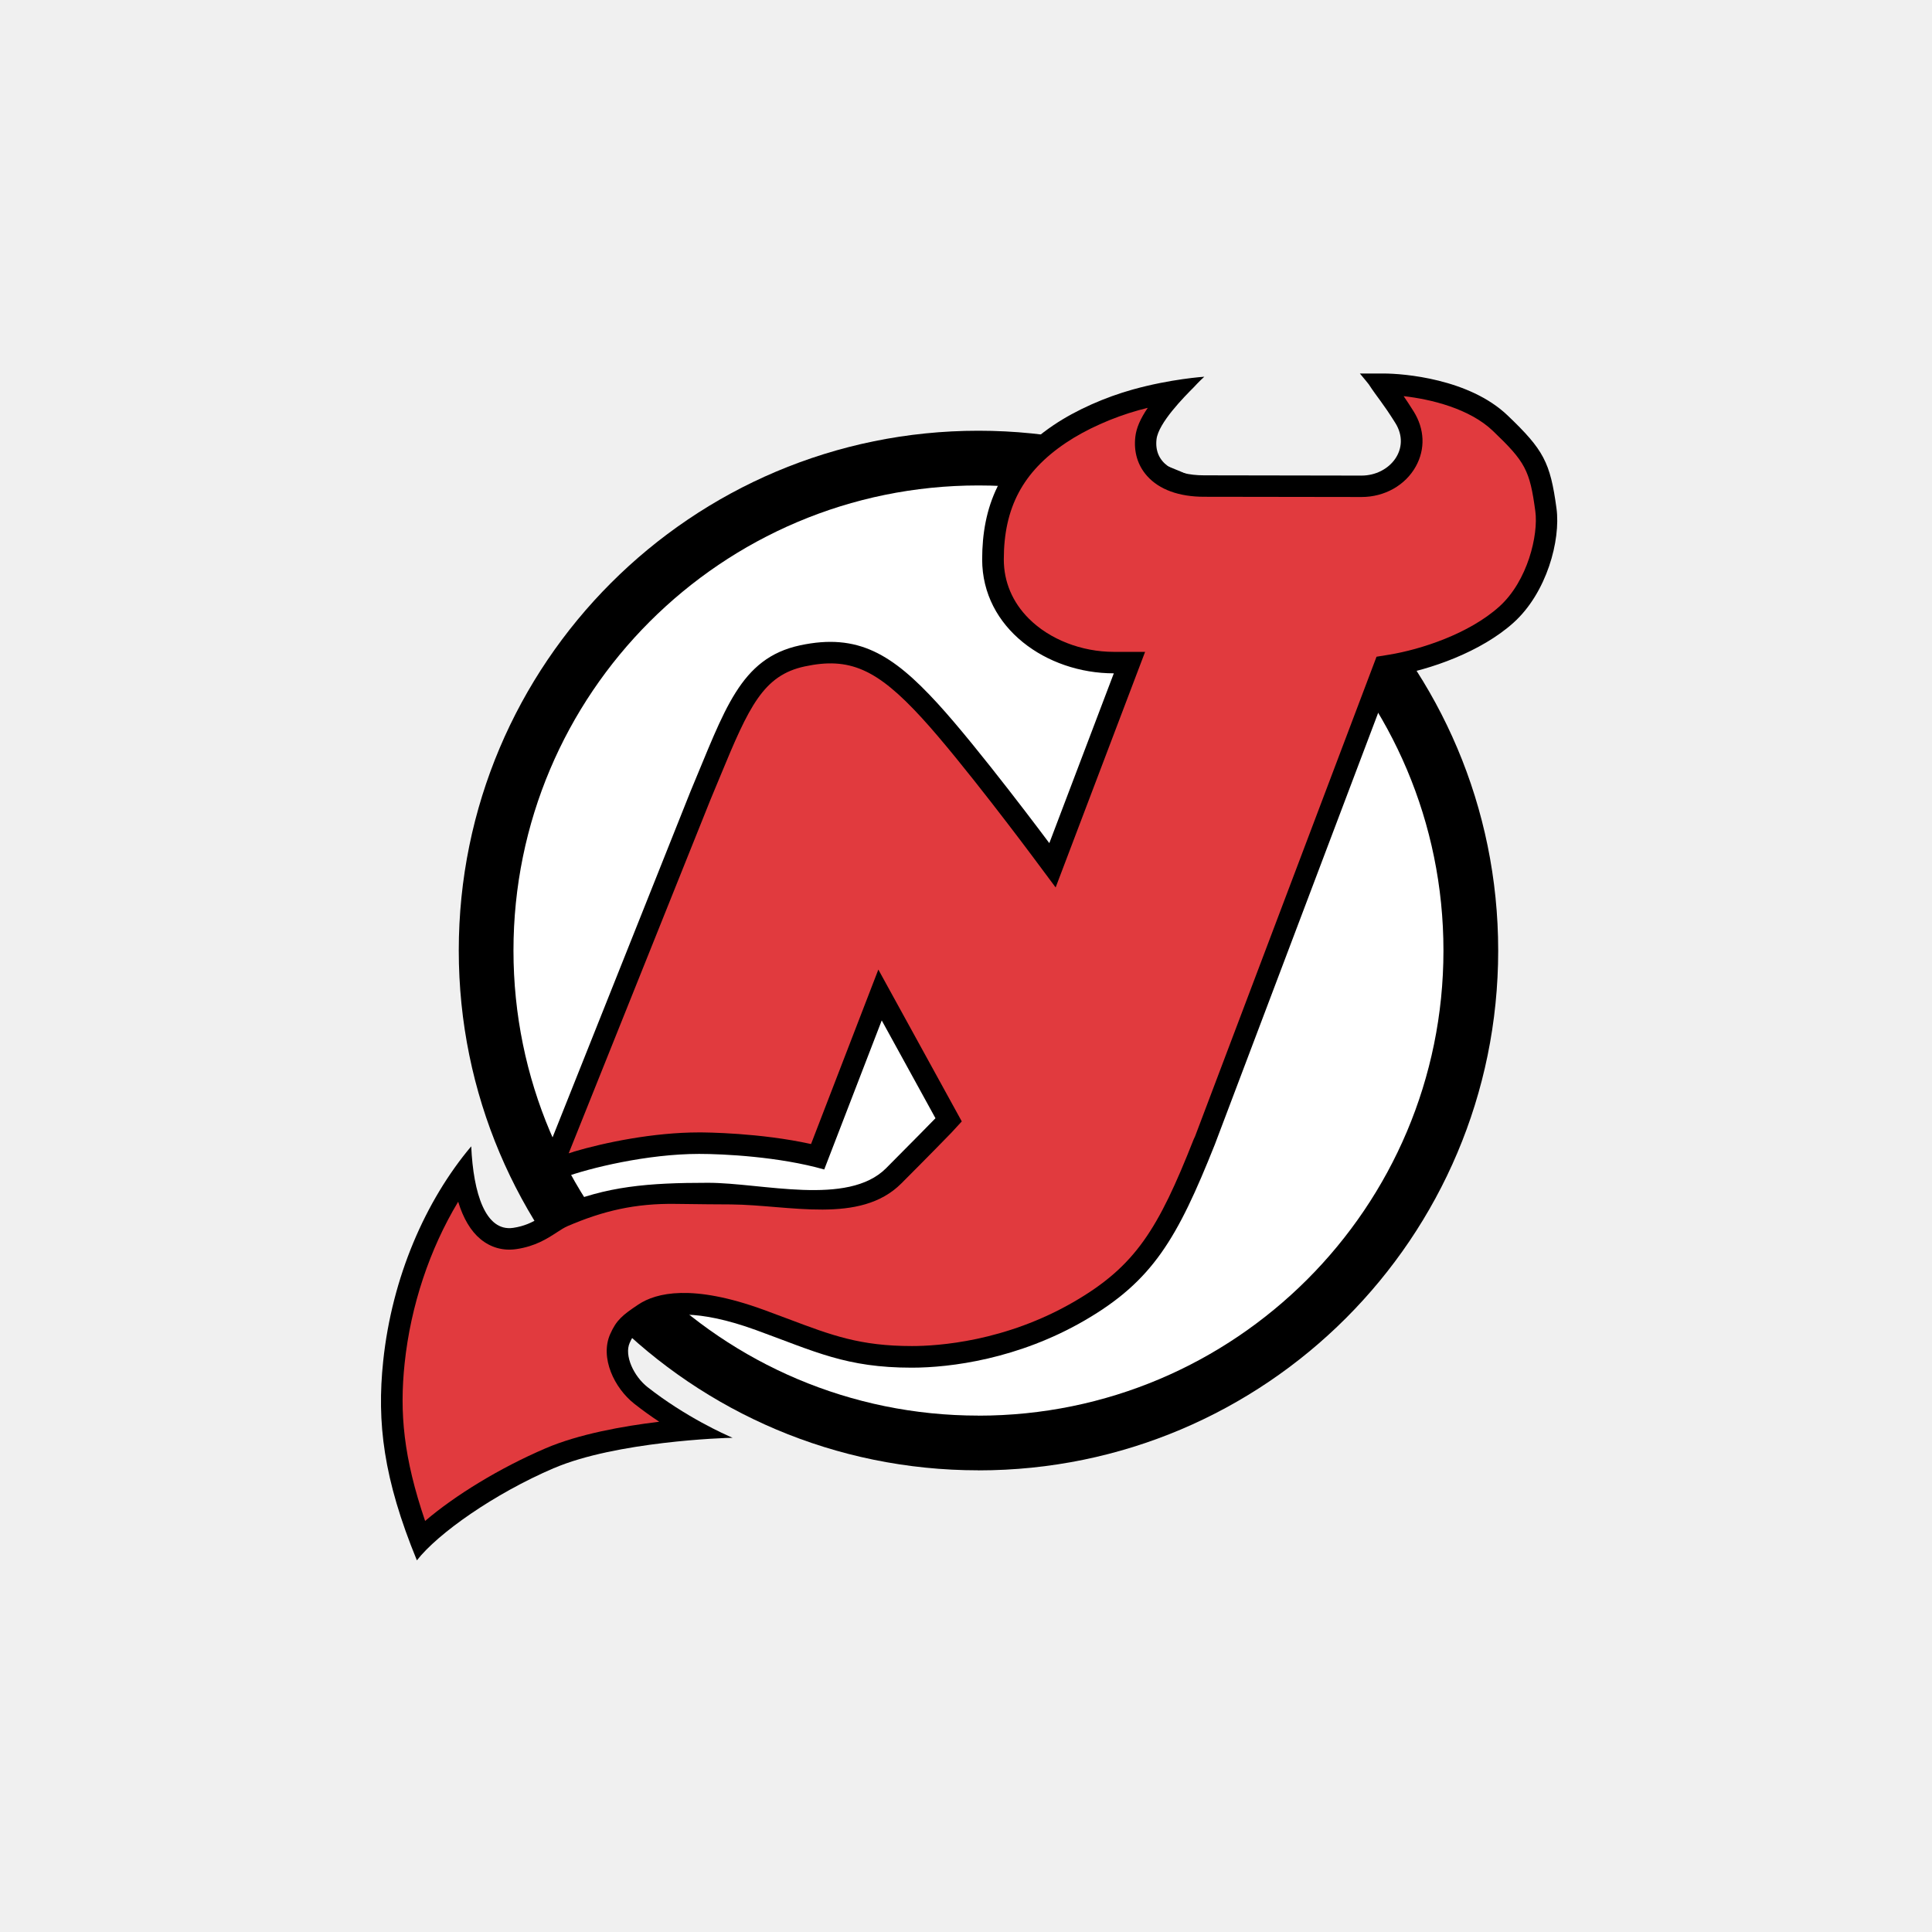
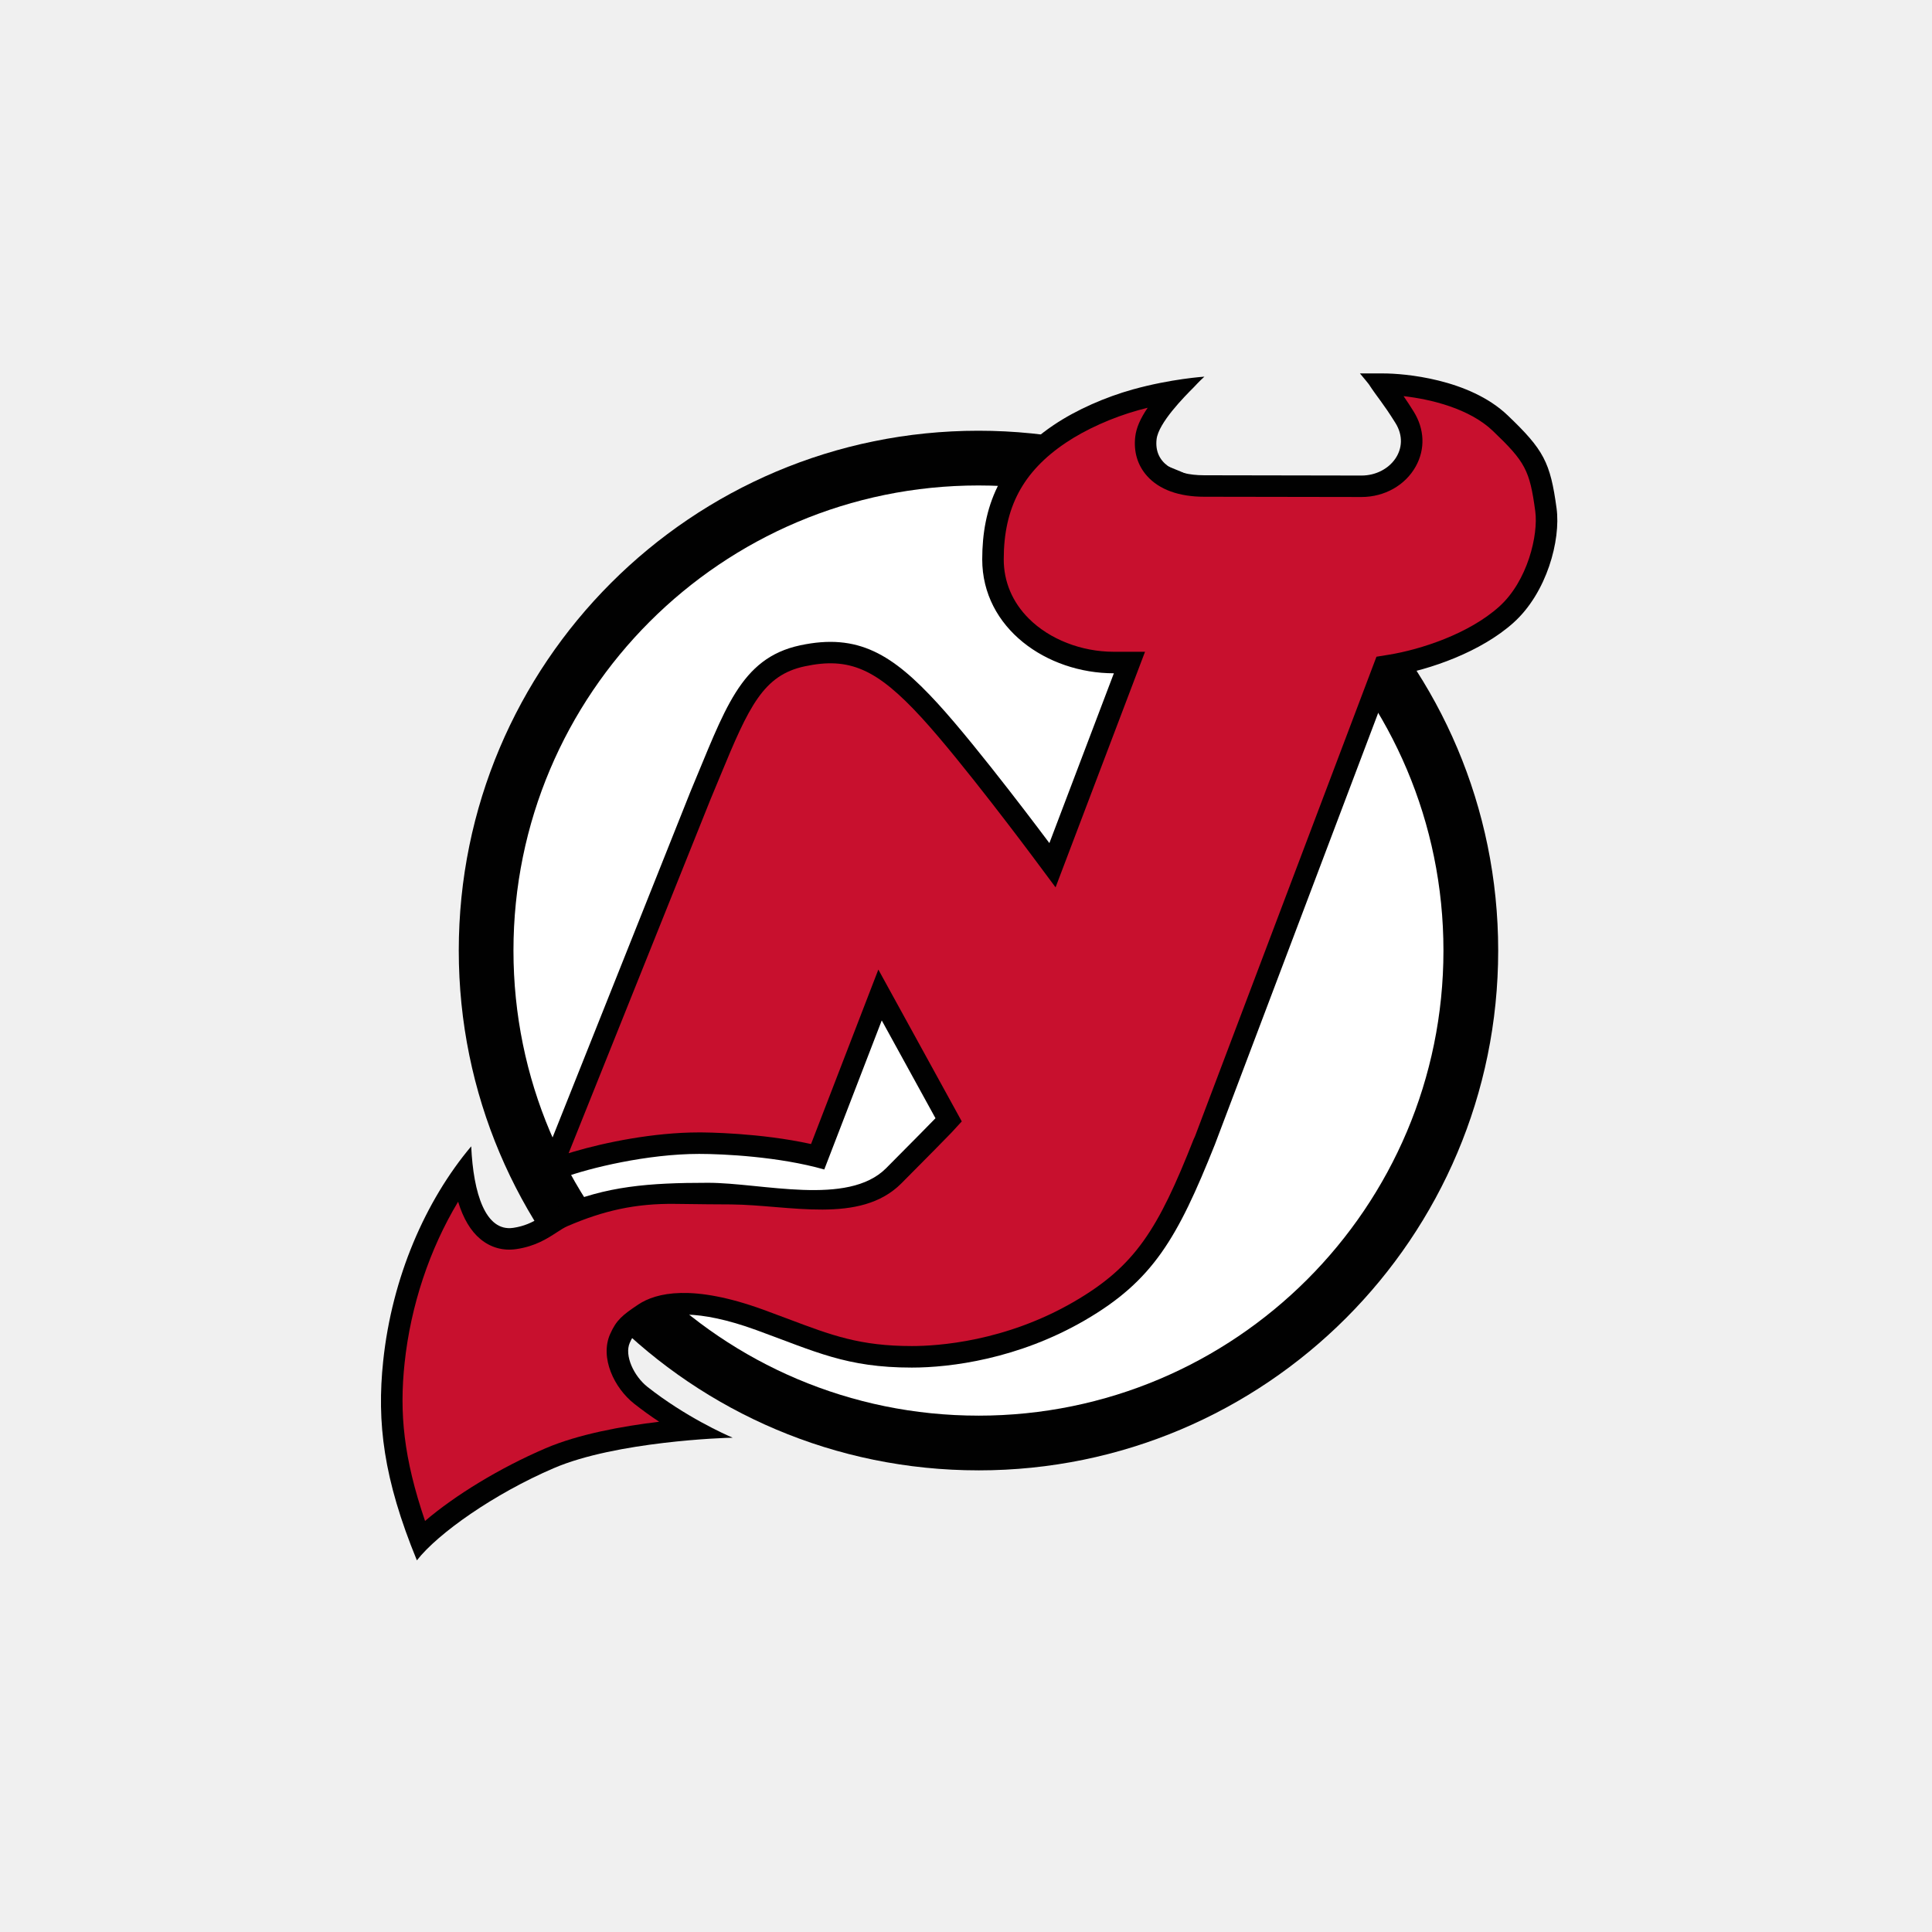
<svg xmlns="http://www.w3.org/2000/svg" width="512" height="512" viewBox="0 0 512 512">
  <g fill="none" fill-rule="evenodd">
-     <path d="M259.305 389.662c76.066 0 137.73-61.676 137.73-137.753 0-76.08-61.664-137.76-137.73-137.76-76.062 0-137.727 61.67-137.727 137.75 0 76.07 61.663 137.75 137.727 137.75z" fill="#000" />
-     <path d="M259.305 375.162c68.054 0 123.225-55.183 123.225-123.253 0-68.08-55.17-123.26-123.225-123.26-68.054 0-123.23 55.18-123.23 123.25 0 68.06 55.174 123.25 123.23 123.25z" fill="#FFF" />
-     <path d="M146.827 389.046c-15.947 6.84-30.797 17.342-36.348 24.462-8.89-21.632-10.64-36.564-8.93-52.798 2.34-22.275 11.22-42.54 23.33-56.922.57 12.53 3.8 22.676 11.12 21.607 5.84-.856 8.31-4.044 12.16-5.7 12.45-5.348 23.67-6.243 39.46-6.243 14.35 0 37.04 6.3 47.19-3.847 6.56-6.563 13.1-13.262 13.1-13.262l-14.24-25.92-15.24 39.504c-11.96-3.414-26.77-4.13-33.17-4.13-13.67 0-29.13 3.755-35.88 6.263l-2.29-3.89c-1.24-2.6-1.84-3.783-1.84-3.783l37.73-94.63c9.11-21.646 13.1-35.32 29.042-38.736 15.363-3.29 24.496 2.35 36.447 15.39 10.82 11.8 29.614 37.03 29.614 37.03l17.09-45c-17.8 0-34.888-11.96-34.888-30.19 0-13.67 4.51-25.89 18.94-35.6 6.093-4.1 13.8-7.423 20.92-9.413 10.17-2.84 19.01-3.4 19.01-3.4-1.282 1.14-2.774 2.773-2.774 2.773-2.56 2.563-9.394 9.473-9.89 13.815-.71 6.156 4.48 9.54 12.596 9.54 4.883 0 41.72.07 41.72.07 7.54 0 13.24-7.12 8.964-13.954-3.403-5.444-4.626-6.55-7.048-10.25 0 0-1.35-1.71-2.345-2.85h6.26c5.27 0 22.7 1.368 32.89 11.108 9.54 9.118 11.3 12.38 12.96 24.64 1.137 8.405-2.563 22.36-11.41 30.308-8.545 7.674-22.03 12.49-32.16 14.126l-46.99 124.18c-9.935 24.884-16.414 36.096-34.453 46.57-17.657 10.255-35.594 12.534-45.844 12.534-17.37 0-25.535-4.237-41.29-9.97-15.42-5.61-24.14-4.6-28.05-1.99-3.84 2.562-4.41 3.132-5.42 5.4-1.476 3.33 1.072 8.82 4.71 11.69 10.04 7.9 20.574 12.602 22.566 13.452-2.136-.006-30.953 1.015-47.34 8.04z" fill="#000" />
-     <path d="M152 305.217c8.21-2.434 21.173-5.117 33.27-5.117 1.77 0 16.123.098 29.668 3.08l17.833-46.236 22.11 40.24-2.77 3.012c-.27.297-6.69 6.87-13.26 13.437-10.91 10.912-29.65 5.684-45.16 5.55l-6.05-.038-8.51-.1c-10.79-.17-19.3 1.843-28.7 5.882-.9.385-1.812.982-2.88 1.675-2.53 1.645-5.68 3.688-10.71 4.424-3.5.513-6.78-.4-9.49-2.638-2.58-2.124-4.56-5.45-5.93-9.913-7.55 12.526-12.58 27.535-14.19 42.828-1.385 13.178-.29 24.957 5.428 41.764 7.937-6.778 19.745-14.03 31.944-19.257 8.743-3.75 20.323-5.85 30.097-7.035-2.168-1.433-4.394-3.017-6.6-4.76-5.317-4.18-9.16-12.24-6.39-18.475 1.646-3.718 3.266-5.03 7.462-7.83 4.73-3.15 14.32-5.47 33.153 1.38l6.73 2.504c11.38 4.293 18.9 7.122 32.617 7.122 6.836 0 24.71-1.147 42.985-11.76 16.25-9.442 22.285-19.202 31.663-42.983l.395-.858 48.08-127.077 3.25-.526c8.48-1.374 21.237-5.533 29.262-12.745 7.562-6.79 10.42-19.057 9.57-25.297-1.47-10.863-2.63-13.05-11.247-21.282-6.164-5.89-16.35-8.386-23.65-9.203.75 1.082 1.61 2.38 2.658 4.058 2.91 4.656 3.12 9.96.576 14.55-2.77 5.007-8.28 8.118-14.38 8.118l-41.708-.06c-6.68 0-11.916-1.91-15.13-5.51-2.5-2.8-3.58-6.39-3.124-10.37.26-2.31 1.32-4.79 3.3-7.693-.81.2-1.62.41-2.453.64-6.97 1.945-13.995 5.1-19.28 8.658-11.36 7.648-16.42 17.17-16.42 30.88 0 5.92 2.29 11.337 6.616 15.666 5.525 5.53 13.96 8.83 22.57 8.83h8.256l-23.705 62.43-6.203-8.327c-.183-.25-18.743-25.13-29.244-36.576-11.93-13.018-19.19-16.21-31.06-13.668-10.93 2.346-14.75 10.577-22.33 28.97l-2.634 6.34-37.575 93.72 1.31-.4z" fill="#E13A3E" />
-     <path fill="#E13A3E" d="M188.24 211.965l.026-.065.016-.03-.043.095z" />
-     <path fill="#E13A3E" d="M316.778 300.938l-.082.18-.07.183.152-.36z" />
+     <path fill="#010101" d="M259.305 389.662c76.066 0 137.73-61.676 137.73-137.753 0-76.08-61.664-137.76-137.73-137.76-76.062 0-137.727 61.678-137.727 137.758 0 76.076 61.663 137.752 137.727 137.752z" />
+     <path fill="#FFF" d="M259.305 375.162c68.054 0 123.224-55.183 123.224-123.253 0-68.073-55.17-123.256-123.226-123.256-68.054 0-123.23 55.183-123.23 123.254 0 68.067 55.174 123.252 123.23 123.252z" />
+     <path fill="#010101" d="M146.827 389.046c-15.947 6.84-30.798 17.342-36.348 24.462-8.89-21.632-10.64-36.564-8.933-52.798 2.344-22.275 11.227-42.54 23.33-56.922.573 12.53 3.8 22.676 11.128 21.607 5.837-.856 8.31-4.044 12.163-5.7 12.453-5.348 23.676-6.243 39.458-6.243 14.348 0 37.045 6.3 47.188-3.847 6.56-6.563 13.1-13.262 13.1-13.262l-14.24-25.92-15.233 39.504c-11.96-3.414-26.767-4.13-33.17-4.13-13.67 0-29.127 3.755-35.88 6.263l-2.29-3.89c-1.24-2.6-1.84-3.783-1.84-3.783l37.73-94.63c9.114-21.646 13.1-35.32 29.048-38.736 15.363-3.29 24.495 2.35 36.446 15.384 10.82 11.798 29.614 37.024 29.614 37.024l17.088-45c-17.798 0-34.886-11.964-34.886-30.19 0-13.67 4.512-25.89 18.94-35.602 6.095-4.105 13.802-7.428 20.923-9.418 10.175-2.84 19.015-3.4 19.015-3.4-1.285 1.142-2.777 2.775-2.777 2.775-2.564 2.564-9.397 9.474-9.893 13.816-.71 6.157 4.48 9.54 12.596 9.54 4.885 0 41.717.073 41.717.073 7.545 0 13.243-7.12 8.968-13.956-3.402-5.447-4.625-6.55-7.047-10.253 0 0-1.35-1.71-2.344-2.85h6.263c5.27 0 22.695 1.368 32.89 11.108 9.536 9.115 11.295 12.38 12.957 24.64 1.137 8.402-2.563 22.36-11.41 30.305-8.545 7.673-22.03 12.488-32.16 14.125l-46.986 124.18c-9.937 24.882-16.416 36.094-34.455 46.57-17.655 10.253-35.592 12.532-45.842 12.532-17.372 0-25.535-4.236-41.29-9.968-15.42-5.61-24.14-4.6-28.05-1.992-3.842 2.563-4.41 3.133-5.42 5.4-1.476 3.33 1.07 8.82 4.708 11.69 10.04 7.902 20.575 12.603 22.567 13.453-2.136-.004-30.952 1.017-47.34 8.04z" />
+     <path fill="#C8102E" d="M152 305.217c8.21-2.434 21.172-5.117 33.27-5.117 1.77 0 16.123.098 29.667 3.08l17.834-46.236 22.108 40.24-2.77 3.012c-.272.297-6.696 6.87-13.265 13.437-10.91 10.912-29.655 5.684-45.16 5.55l-6.054-.038-8.51-.1c-10.798-.17-19.3 1.843-28.704 5.882-.9.385-1.816.982-2.88 1.675-2.53 1.645-5.678 3.688-10.708 4.424-3.502.513-6.784-.4-9.492-2.638-2.583-2.124-4.558-5.45-5.932-9.913-7.546 12.526-12.583 27.535-14.19 42.828-1.386 13.178-.29 24.957 5.427 41.764 7.936-6.778 19.744-14.03 31.94-19.257 8.744-3.75 20.324-5.85 30.1-7.035a97.065 97.065 0 0 1-6.6-4.76c-5.317-4.18-9.16-12.24-6.39-18.475 1.646-3.718 3.266-5.03 7.462-7.83 4.73-3.15 14.32-5.47 33.155 1.38l6.727 2.504c11.38 4.293 18.9 7.122 32.618 7.122 6.835 0 24.71-1.147 42.984-11.76 16.252-9.442 22.287-19.202 31.665-42.983l.394-.858 48.08-127.077 3.25-.526c8.48-1.374 21.24-5.533 29.264-12.745 7.565-6.79 10.42-19.057 9.57-25.297-1.47-10.863-2.628-13.05-11.244-21.282-6.165-5.89-16.352-8.386-23.65-9.203a98.195 98.195 0 0 1 2.657 4.058c2.91 4.656 3.12 9.96.574 14.55-2.772 5.007-8.28 8.118-14.383 8.118l-41.707-.067c-6.683 0-11.918-1.91-15.133-5.516-2.502-2.805-3.58-6.39-3.124-10.372.26-2.31 1.315-4.795 3.3-7.697-.81.2-1.624.41-2.456.642-6.967 1.943-13.992 5.1-19.276 8.656-11.354 7.646-16.416 17.168-16.416 30.877 0 5.92 2.29 11.338 6.616 15.667 5.523 5.53 13.96 8.827 22.572 8.827h8.253l-23.706 62.43-6.202-8.327c-.185-.25-18.744-25.13-29.245-36.577-11.93-13.015-19.187-16.207-31.058-13.665-10.93 2.346-14.747 10.577-22.33 28.972l-2.633 6.338-37.577 93.718 1.31-.4z" />
  </g>
</svg>
